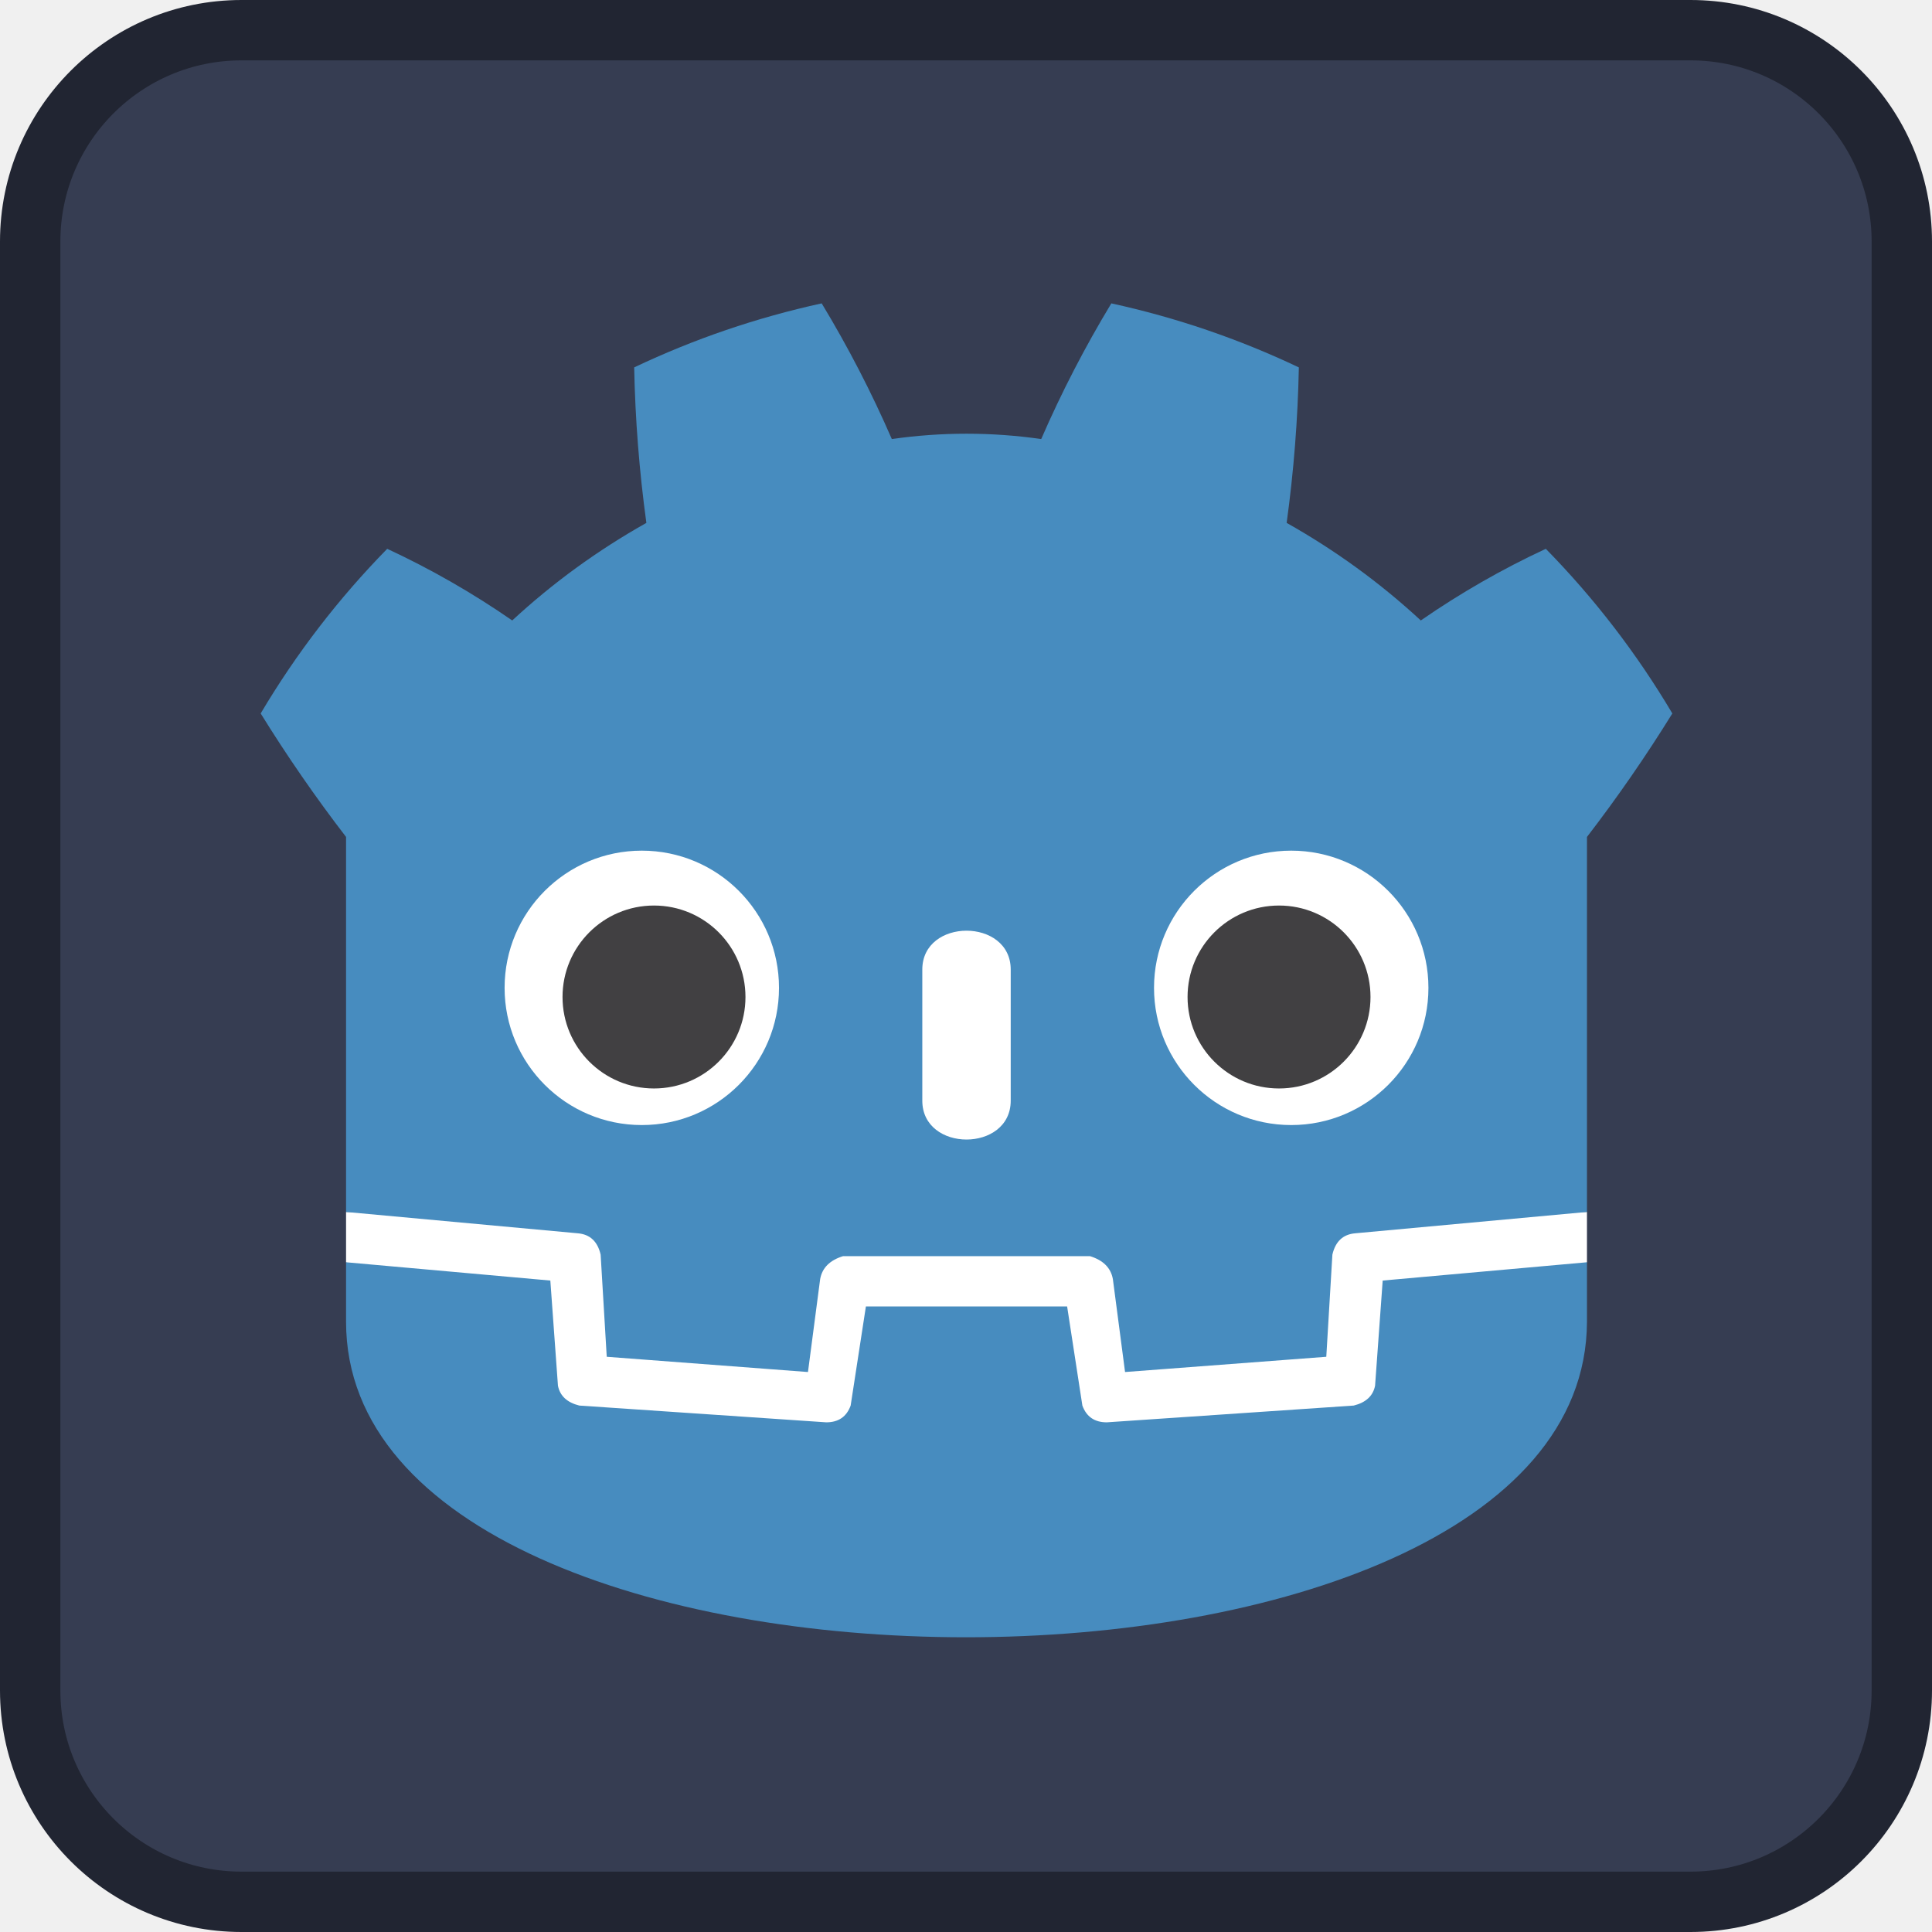
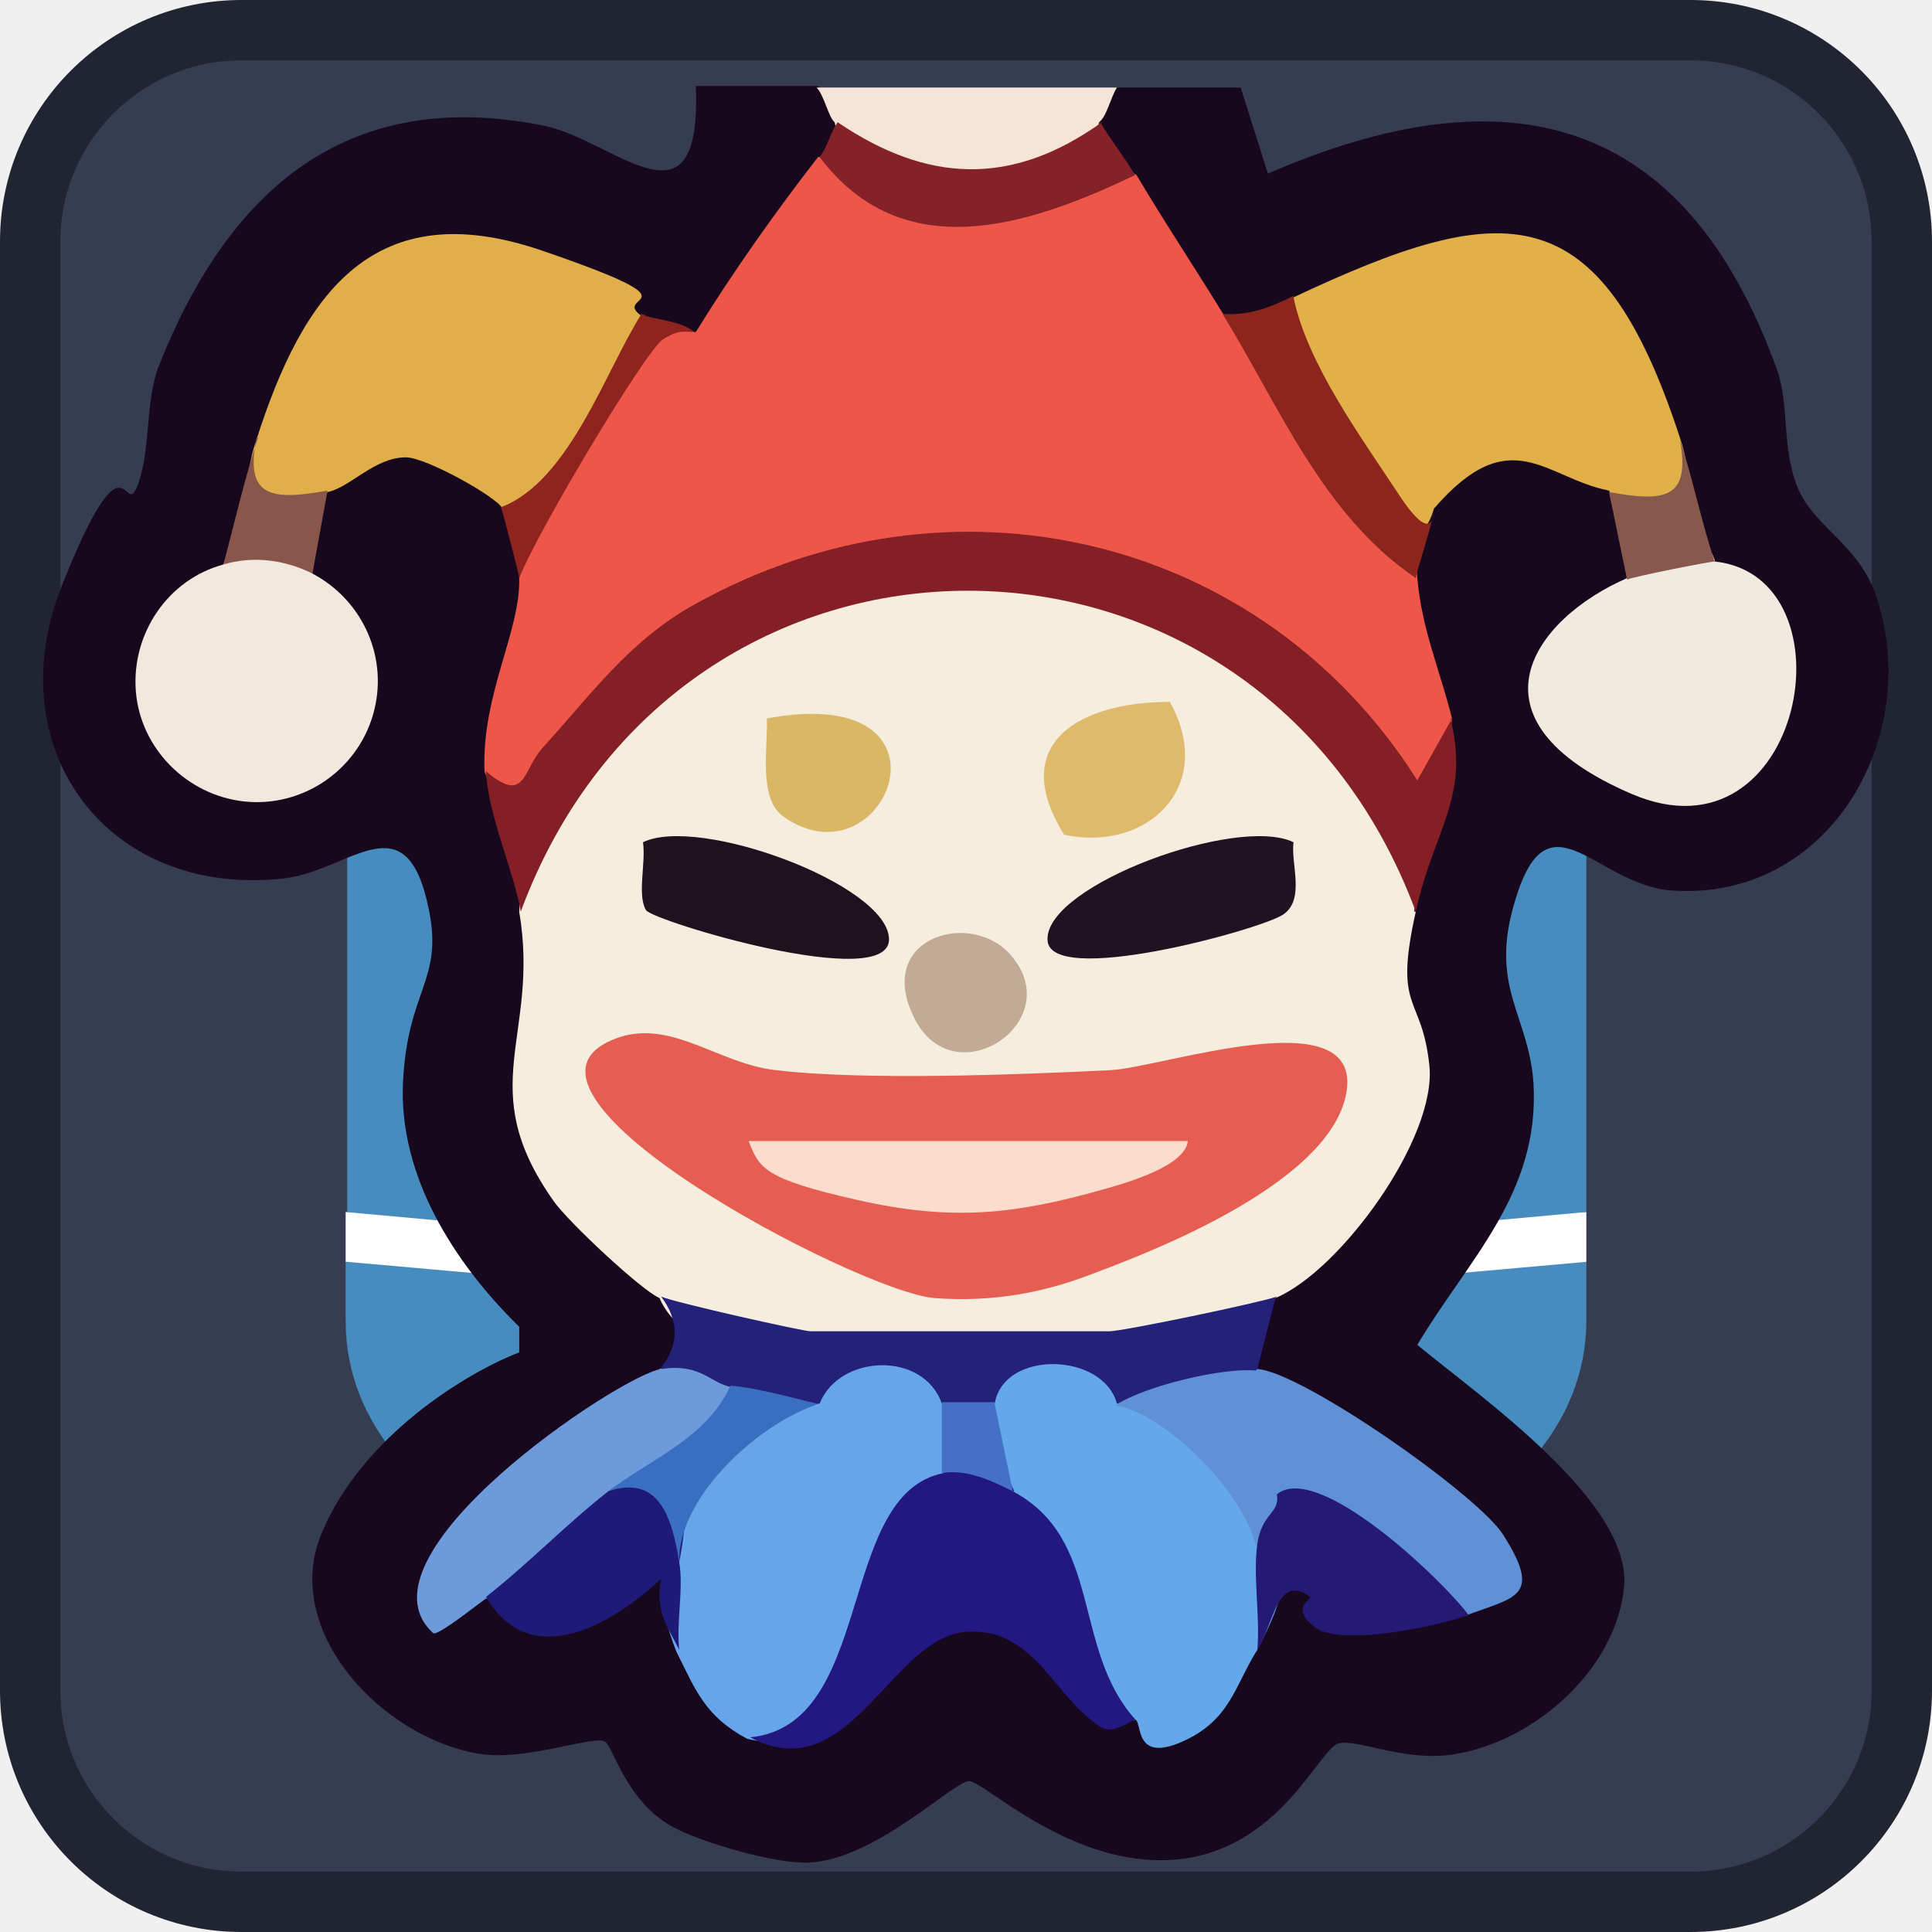
- <svg xmlns="http://www.w3.org/2000/svg" width="128" height="128">
-   <rect width="124" height="124" x="2" y="2" fill="#363d52" stroke="#212532" stroke-width="4" rx="14" />
-   <g fill="#fff" transform="translate(12.322 12.322)scale(.101)">
-     <path d="M105 673v33q407 354 814 0v-33z" />
-     <path fill="#478cbf" d="m105 673 152 14q12 1 15 14l4 67 132 10 8-61q2-11 15-15h162q13 4 15 15l8 61 132-10 4-67q3-13 15-14l152-14V427q30-39 56-81-35-59-83-108-43 20-82 47-40-37-88-64 7-51 8-102-59-28-123-42-26 43-46 89-49-7-98 0-20-46-46-89-64 14-123 42 1 51 8 102-48 27-88 64-39-27-82-47-48 49-83 108 26 42 56 81zm0 33v39c0 276 813 276 814 0v-39l-134 12-5 69q-2 10-14 13l-162 11q-12 0-16-11l-10-65H446l-10 65q-4 11-16 11l-162-11q-12-3-14-13l-5-69z" />
-     <path d="M483 600c0 34 58 34 58 0v-86c0-34-58-34-58 0z" />
-     <circle cx="725" cy="526" r="90" />
-     <circle cx="299" cy="526" r="90" />
+ <svg xmlns="http://www.w3.org/2000/svg" version="1.1" viewBox="0 0 128 128">
+   <defs>
+     <style>
+       .st0 {
+         fill: #dfba6c;
+       }
+ 
+       .st1 {
+         fill: #e1b048;
+       }
+ 
+       .st2 {
+         fill: #67a5ea;
+       }
+ 
+       .st3 {
+         fill: #64a7eb;
+       }
+ 
+       .st4 {
+         fill: #17081e;
+       }
+ 
+       .st5 {
+         fill: #3a6ec1;
+       }
+ 
+       .st6 {
+         fill: #414042;
+       }
+ 
+       .st7 {
+         fill: #1f1a77;
+       }
+ 
+       .st8 {
+         fill: #20111f;
+       }
+ 
+       .st9 {
+         fill: #fcddcd;
+       }
+ 
+       .st10 {
+         fill: #f2e8dd;
+       }
+ 
+       .st11 {
+         fill: #363d52;
+         stroke: #212532;
+         stroke-width: 4px;
+       }
+ 
+       .st12 {
+         fill: #f1eade;
+       }
+ 
+       .st13 {
+         fill: #d9b766;
+       }
+ 
+       .st14 {
+         fill: #c2aa95;
+       }
+ 
+       .st15 {
+         fill: #ee5649;
+       }
+ 
+       .st16 {
+         fill: #6090d5;
+       }
+ 
+       .st17 {
+         fill: #8f241f;
+       }
+ 
+       .st18 {
+         fill: #e1af49;
+       }
+ 
+       .st19 {
+         fill: #fff;
+       }
+ 
+       .st20 {
+         fill: #89564c;
+       }
+ 
+       .st21 {
+         fill: #8c261d;
+       }
+ 
+       .st22 {
+         fill: #f6e5d7;
+       }
+ 
+       .st23 {
+         fill: #4471c5;
+       }
+ 
+       .st24 {
+         fill: #241a75;
+       }
+ 
+       .st25 {
+         fill: #842228;
+       }
+ 
+       .st26 {
+         fill: #87584c;
+       }
+ 
+       .st27 {
+         fill: #231781;
+       }
+ 
+       .st28 {
+         fill: #478cbf;
+       }
+ 
+       .st29 {
+         fill: #831f25;
+       }
+ 
+       .st30 {
+         fill: #6d9adb;
+       }
+ 
+       .st31 {
+         fill: #23217a;
+       }
+ 
+       .st32 {
+         fill: #201223;
+       }
+ 
+       .st33 {
+         fill: #f5eede;
+       }
+ 
+       .st34 {
+         fill: #e65d52;
+       }
+     </style>
+   </defs>
+   <g id="Layer_1">
+     <rect class="st11" x="2" y="2" width="124" height="124" rx="14" ry="14" />
+     <g>
+       <path class="st19" d="M22.9,80.3v3.3c27.4,23.8,54.8,23.8,82.2,0v-3.3H22.9Z" />
+       <path class="st28" d="M22.9,80.3l15.4,1.4c.8,0,1.3.5,1.5,1.4l.4,6.8,13.3,1,.8-6.2c.1-.7.6-1.2,1.5-1.5h16.4c.9.3,1.4.8,1.5,1.5l.8,6.2,13.3-1,.4-6.8c.2-.9.7-1.3,1.5-1.4l15.4-1.4v-24.8c2-2.6,3.9-5.4,5.7-8.2-2.4-4-5.2-7.6-8.4-10.9-2.9,1.3-5.7,2.9-8.3,4.7-2.7-2.5-5.7-4.6-8.9-6.5.5-3.4.7-6.9.8-10.3-4-1.9-8.1-3.3-12.4-4.2-1.8,2.9-3.3,5.9-4.6,9-3.3-.5-6.6-.5-9.9,0-1.3-3.1-2.9-6.1-4.6-9-4.3.9-8.5,2.4-12.4,4.2,0,3.4.3,6.9.8,10.3-3.2,1.8-6.2,4-8.9,6.5-2.6-1.8-5.4-3.4-8.3-4.7-3.2,3.3-6,6.9-8.4,10.9,1.8,2.8,3.6,5.6,5.7,8.2v24.8ZM22.9,83.6v3.9c0,27.9,82.1,27.9,82.2,0v-3.9l-13.5,1.2-.5,7c-.1.7-.6,1.1-1.4,1.3l-16.4,1.1c-.8,0-1.3-.4-1.6-1.1l-1-6.6h-13.3l-1,6.6c-.3.7-.8,1.1-1.6,1.1l-16.4-1.1c-.8-.2-1.3-.6-1.4-1.3l-.5-7-13.5-1.2Z" />
+       <path class="st19" d="M61.1,72.9c0,3.4,5.9,3.4,5.9,0v-8.7c0-3.4-5.9-3.4-5.9,0v8.7Z" />
+       <circle class="st19" cx="85.5" cy="65.4" r="9.1" />
+       <circle class="st19" cx="42.5" cy="65.4" r="9.1" />
+     </g>
+     <g>
+       <circle class="st6" cx="43.3" cy="66.1" r="6.1" />
+       <circle class="st6" cx="84.7" cy="66.1" r="6.1" />
+     </g>
  </g>
-   <g fill="#414042" transform="translate(12.322 12.322)scale(.101)">
-     <circle cx="307" cy="532" r="60" />
-     <circle cx="717" cy="532" r="60" />
+   <g id="Layer_2">
+     <g>
+       <g>
+         <g>
+           <path class="st4" d="M54.3,5.8c2,.4,3,1,1.2,2.3,2.3,2.2,2,2.8-1.2,2.3.9,4.5-3.6,11-8.1,11.6-1.9,2.6-3.1,2-3.5-1.2-.7.7-1.7,1.5-2.4,1.2-10.7-5.9-15.4-7.2-20.6,6.3l-2.7.7c1.5,5.1.7,7.9-2.3,8.4l-.7,2.8c-4.7,2.9-3.1,10.2,2.3,10.6,8.2.7,6.2-8.1,4.3-12.8-3.3-1.3-2.2-5,1-5.5-1-6.9,13.4-5.1,11.6,1.2,3.5-.6,3.6,3,1.2,4.7,3.5,2.4.7,10.8-2.3,12.8,3.2,1.2,3.9,4.3,2.3,9.3l2.5,1c-2.4,9.8,0,17.1,7.2,22l-.4,2.5c4,1.7,4.7,4.5,0,4.7-.4,2.7-2.8,5.1-7.3,7.1-5.5,3.9-7,6.6-4.4,8,3.8.8,7.1,0,9.9-2.6,1.8.3,2.8,2.3,2.9,6.1,3.2-.3,5.1,2.9,4.7,5.8,1.5.3,3,0,4.3-.8,6.9-10.7,14-10.4,19.7-1.9l1.6,1.6c2.7-.6,4.3-1.7,5.3-4.3l2.9-.3c.5-4.9,2-9,5.7-3.3,3.2-.7,5.9-.4,8.2,1,1.3-3.7-.8-6.9-6.4-9.6-4.1-1.8-6.6-4-7.6-6.7-3.6-1.5-1.6-3.2,1.2-4.7l.2-2.8c5.5-4.6,9.8-10.6,6.3-17.8-.2-2.6-.2-5,2.8-5-.8-4.3,0-8.6,2.3-12.8-3.7,0-6-7.8-2.3-9.3-2-2.4-2.4-4.5,1.2-4.7-2.2-6.7,11.1-7.4,11.6-1.2,3.3.5,4.4,4.2,1.2,5.8.4.9.4,1.8-.1,2.7-8.7,14,17.8,13.2,5.9-3.9-3-.2-3.8-3-2.3-8.1l-2.8-1.1c-3.3-11.6-10.5-11.9-20.1-6.9l-2.6-1.3c.6,3.8-2.4,4.3-4.7,1.2-4.6-1.3-6.7-4.6-5.8-9.3-3.2.9-4.5-.9-2.3-3.5-1.8-1.4-.8-1.9,1.2-2.3h8.1l1.8,5.7c15.9-6.9,27.6-3.9,33.7,12.9.9,2.5.3,5.2,1.4,7.9s4.2,3.8,5.3,7.5c2.9,9.2-3.3,19.9-13.6,19.2-5-.3-8.2-6.7-10.4.6-1.8,5.8.9,7.6,1.2,12.2.4,7.3-4.3,11.6-7.7,17.3,4.1,3.4,14.2,10.4,13.7,16-.5,5.5-5.9,10.2-11.1,11.1-3.3.6-6.5-1-7.8-.7s-3.9,7.1-10.8,7.7-12.7-5.2-13.7-5.2-6.2,5.2-10.6,5.4c-2.2.1-7.1-1.3-9.1-2.4-3-1.7-3.8-5.1-4.4-5.6s-5.3,1.3-8.3.8c-6.4-1-13.2-8.1-10.5-14.6s9.7-10.7,13.1-12v-1.7c-4.3-4.2-8-10-7.7-16.2s2.7-6.7,1.7-11.5c-1.5-7.3-5.2-2.5-9.6-2C7.1,59.5-.2,49.6,4.1,38.8s4.1-4.3,5-6.6.5-5.5,1.4-7.9c4.5-11.4,12.2-18.6,25.4-16,4.8.9,10.6,7.6,10.2-2.6h8.1Z" />
+           <path class="st22" d="M74,5.8c-.4.6-.7,2-1.2,2.3-.6,6.6-16.3,6.8-17.5,0-.4-.3-.7-1.8-1.2-2.3h19.8Z" />
+           <path class="st1" d="M111.3,29c1.9,5.5-1.9,9-4.7,3.5-4.2-.8-6.5-4.7-11.6,1.2-.3,1.1-1,2.1-1.8,1.8-2.2-.9-11.7-13.9-7.5-15.8,14-6.6,20.3-6.9,25.6,9.3Z" />
+           <path class="st12" d="M113.6,37.2c9.4,1,5.9,20.3-5.5,15.4s-6.5-11.6-.3-14.3c-.9-3.4,4.7-4.4,5.8-1.2Z" />
+           <path class="st26" d="M113.6,37.2c-.3,0-5.4,1-5.8,1.2l-1.2-5.8c3.8.7,5.4.4,4.7-3.5.9,2.8,1.4,5.4,2.3,8.1Z" />
+           <g>
+             <path class="st18" d="M42.6,20.9c1.5,3.3-5,15.2-9.3,12.8-.4-.8-5.1-3.4-6.4-3.4-2.1,0-3.7,2-5.2,2.3-2.8,5.5-6.7,2.2-4.7-3.5,3.1-9.7,7.8-16.3,18.9-12.5s4.3,2.8,6.7,4.4Z" />
+             <path class="st10" d="M20.7,38c3.4,1.8,5.1,5.7,4,9.4s-4.7,6.1-8.5,5.7-6.9-3.5-7.2-7.3,2.1-7.4,5.8-8.4c1.4-4,5.1-3.5,5.9.6Z" />
+             <path class="st17" d="M46.1,22c-2.8,4.4-5.1,9.1-8.2,13.4s-.9,3.5-3.5,2.9c0-.2-1.1-4.4-1.2-4.7,4.5-1.7,6.9-9,9.3-12.8.7.4,2.6.4,3.5,1.2Z" />
+             <path class="st20" d="M17,29c-.8,3.9.9,4.2,4.7,3.5l-1,5.5c-1.8-.9-3.9-1.2-5.9-.6.8-3,1.4-5.7,2.3-8.4Z" />
+           </g>
+         </g>
+         <g>
+           <g>
+             <path class="st15" d="M54.3,10.4l1.6-.4c5.1,4.6,11.9,3.5,17.4.3l2,1.3c1.9,3.2,3.9,6.2,5.8,9.3l2.8.3c2.2,5.8,5.5,10.6,9.8,14.5l.2,2.6c.3,3.4,1.5,6.1,2.3,9.3-.3,3.2-1,7.3-4.4,4.5-13.4-20.4-43.6-19.7-56,1.2-1.9,1.7-2.9,0-3.7-2.2-.2-5.1,2.4-9.3,2.3-12.8,1.2-3.1,8.4-15.1,9.5-15.8s1.4-.5,2.2-.5c2.4-3.9,5.3-8,8.1-11.6Z" />
+             <path class="st21" d="M85.7,19.7c.9,4.4,4.5,9.3,7,13.1s2.3.7,2.3.8c.2.2-1.2,4.4-1.2,4.7-6.2-4.2-9.1-11.5-12.8-17.5,1.8.1,3.1-.4,4.7-1.2Z" />
+             <path class="st25" d="M72.9,8.1c.7,1.2,1.6,2.3,2.3,3.5-7.1,3.4-15.4,6.1-20.9-1.2.5-.6.7-1.6,1.2-2.3,5.9,4,11.5,4.3,17.5,0Z" />
+           </g>
+           <g>
+             <path class="st33" d="M93.8,60.4c-1.5,6.7.4,5.4.9,10.2s-5.9,13.6-10.2,15.4c-1.2,3.3-9.4,5.4-11.1,2.3-.2.9-.6,2.2-1.3,2.3-4.6.6-16.2,1.3-18.5-2.3-1.5,3.7-8.6,1-9.9-2.3-1.2-.5-6.1-5.1-7-6.4-5.4-7.6-.9-10.9-2.3-19.2.7-16.1,20.1-25.3,35-22.8s25.1,11.1,24.3,22.8Z" />
+             <g>
+               <path class="st31" d="M84.5,86l-1.2,4.7c-1.3,2.9-4.4,3.7-9.3,2.3-2.3-.4-5.6.1-8.1,0-.9,3.3-1.8,2.9-3.5,0-2.7-.2-5.5.1-8.1,0-3.7,1.3-5.7.9-5.8-1.2-2.3,2.3-4.2,2.3-4.7-1.2,1.2-1.5,1.2-3.1,0-4.7.9.4,9.4,2.3,9.9,2.3h19.8c.9,0,10-1.9,11.1-2.3Z" />
+               <g>
+                 <path class="st29" d="M96.1,47.6c1.3,5.3-1.1,7.3-2.3,12.8-10.5-28.3-48.8-28.4-59.3,0-.4-2.5-2.2-6.5-2.3-9.3,2.6,2.2,2.4,0,3.7-1.5,3.2-3.5,5.8-7.2,10.2-9.6,16.9-9.4,37.5-4.6,47.8,11.7l2.3-4.1Z" />
+                 <g>
+                   <path class="st32" d="M85.7,55.8c-.2,1.4.8,3.8-.7,4.8s-15.7,4.9-15.6,1.6c0-3.6,12.6-8.2,16.3-6.4Z" />
+                   <path class="st8" d="M42.8,60.3c-.6-1,0-3.1-.2-4.5,3.7-1.8,16.2,2.8,16.3,6.4s-15.7-1.2-16.1-1.9Z" />
+                   <path class="st0" d="M77.5,46.5c3.1,5.5-1.4,10-7,8.8-3.8-6.1,1.1-8.8,7-8.8Z" />
+                   <path class="st13" d="M50.8,47.6c13.4-2.5,7.9,11.3,1.1,6.5-1.7-1.2-1-4.6-1.1-6.5Z" />
+                   <path class="st14" d="M66.8,63.1c4.2,4.4-3.5,9.7-6.2,4.4s3.5-7.2,6.2-4.4Z" />
+                   <g>
+                     <path class="st34" d="M41.1,68.7c3.5-1.1,6.6,1.8,10.3,2.2,5.8.7,16.1.3,22.2,0,3.5-.2,16.7-4.8,15.6,1.5s-14.2,11-17.1,12.1-6.3,1.8-10.2,1.5c-5-.4-30.9-14-20.8-17.3Z" />
+                     <path class="st9" d="M78.7,75.6c-.2,1.7-4.2,2.8-5.6,3.2-6,1.7-10.1,2.1-16.3.7s-6.5-2.1-7.2-3.9h29.1Z" />
+                   </g>
+                 </g>
+               </g>
+             </g>
+           </g>
+         </g>
+       </g>
+       <g>
+         <path class="st3" d="M74,93c5.8-1.6,11.6,3.8,9.3,9.3,2.3.4,2.3,2.7,0,7-1.5,2.4-1.8,4.7-5,6.1s-2.6-1.3-3.1-1.5c-4.4-3.2-7.2-8.3-8.1-15.1-2.7-1.6-4.2-3.9-1.2-5.8.6-3.6,7.2-3.4,8.1,0Z" />
+         <path class="st2" d="M54.3,93c1.3-3.3,6.9-3.5,8.1,0,2.8-.1,2.9,4.1,0,4.7.4.9.2,1.6-.2,2.5-1,2.3-4.5,9.8-5.7,11.4-1.9,2.5-3.7,4.4-7,3.6-2.8-1.5-3.4-3.2-4.7-5.8-1.2-3.1-1.2-5,0-5.8-2.1-5.8,3.1-10.7,9.3-10.5Z" />
+         <path class="st27" d="M67.1,98.8c6,3.2,3.9,10.4,8.1,15.1-.1,0-1.5,1.1-2.3.5-3.1-2-4.3-6.4-8.6-6.3-5.2,0-7.9,10.6-14.6,7,8.3-.8,5.7-16.1,12.8-17.5,1.9-3.9,3.2-2.2,4.7,1.2Z" />
+         <path class="st16" d="M83.3,90.7c3,.2,14.7,8.4,16.3,11,2.6,4.1.8,4.1-2.4,5.3l-3.3-.4c-3.5-4.3-7.1-5.7-10.7-4.2-.8-3.5-5.9-8.7-9.3-9.3,2-1.3,7.1-2.5,9.3-2.3Z" />
+         <path class="st30" d="M48.4,91.9c1.1,4.5-4.2,7.2-8.1,7,.3,4.1-4,8.1-8.1,7-.7.5-3.2,2.5-3.5,2.3-5.6-5.1,12.4-17.1,15.1-17.5s3.3,1,4.7,1.2Z" />
+         <path class="st24" d="M97.3,107c-2.3.8-8.5,2.1-10.2.8s-.1-1.9-.3-2c-2.2-1.6-2.4,1.8-3.5,3.5.2-2.2-.3-4.9,0-7s1.5-2,1.3-3.3c2.7-2.2,10.9,5.6,12.7,8Z" />
+         <path class="st7" d="M40.3,98.8c4.3-3,5.9-1.5,4.7,4.7.3,1.7-.2,4,0,5.8-.8-1.6-1.6-2.5-1.2-4.7-3.1,2.9-8.6,6.3-11.6,1.2,2.8-2.2,5.3-4.8,8.1-7Z" />
+         <path class="st23" d="M65.9,93l1.2,5.8c-1.4-.7-3.1-1.5-4.7-1.2v-4.7c1.2,0,2.3,0,3.5,0Z" />
+         <path class="st5" d="M54.3,93c-3.9,1.2-9.4,6.1-9.3,10.5-.5-3.1-1.4-5.8-4.7-4.7,2.9-2.2,6.5-3.5,8.1-7,2.2.2,5.1,1.1,5.8,1.2Z" />
+       </g>
+     </g>
  </g>
</svg>
